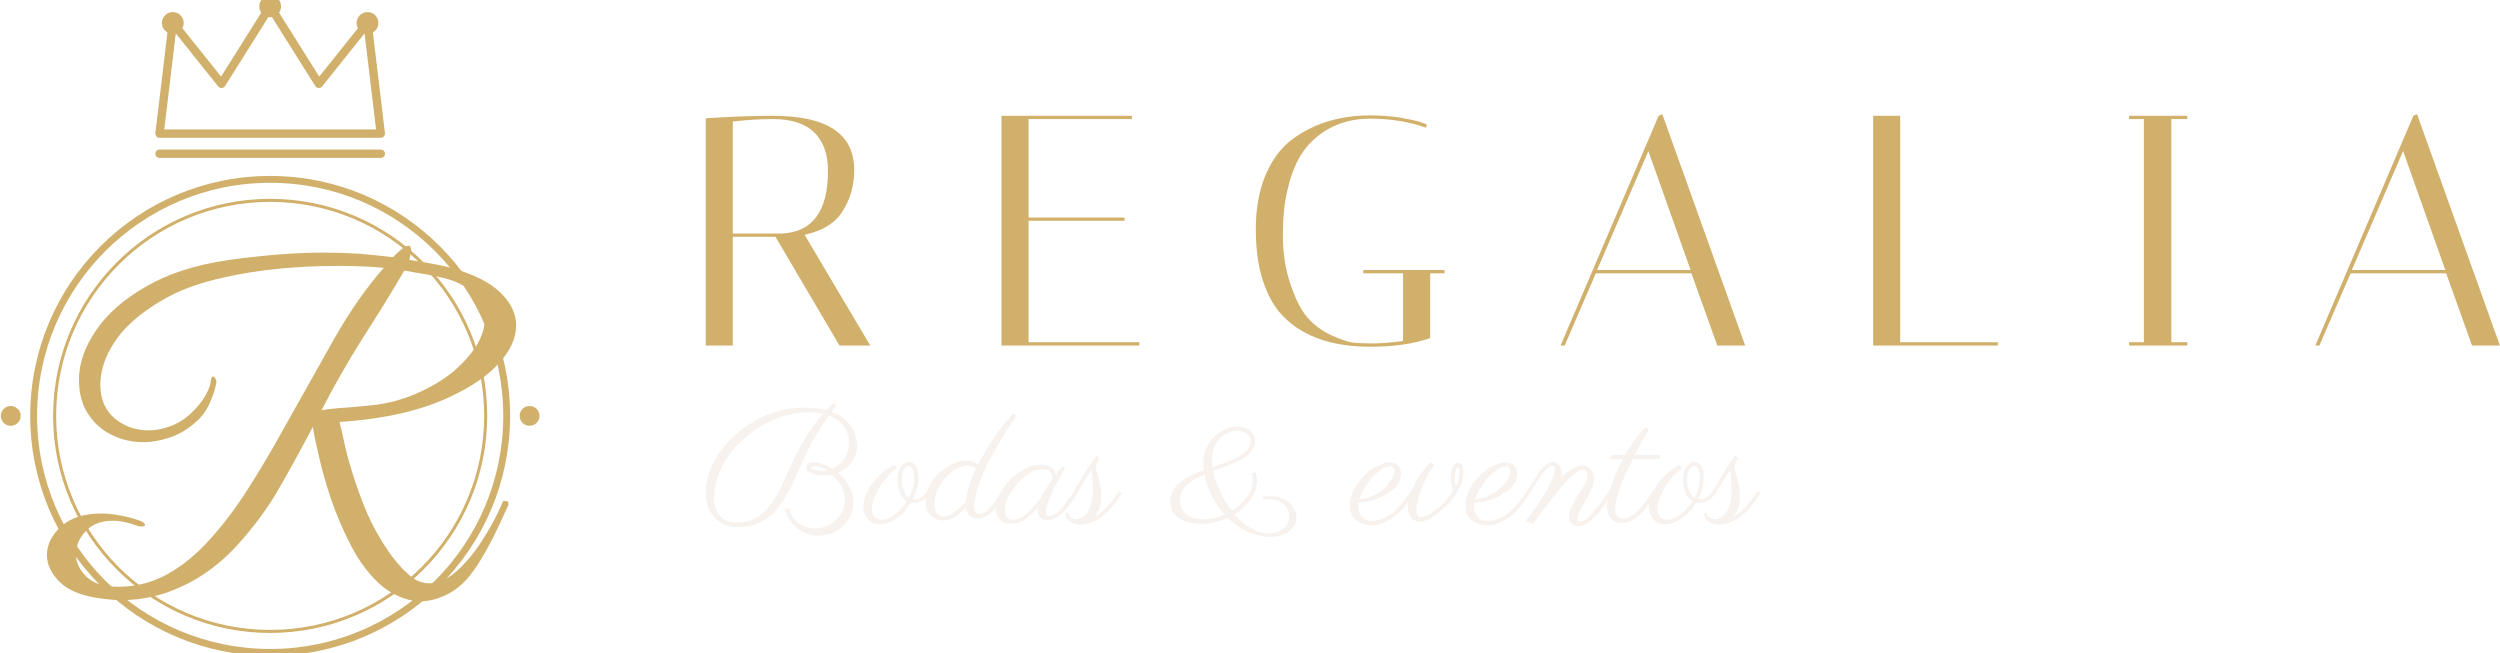
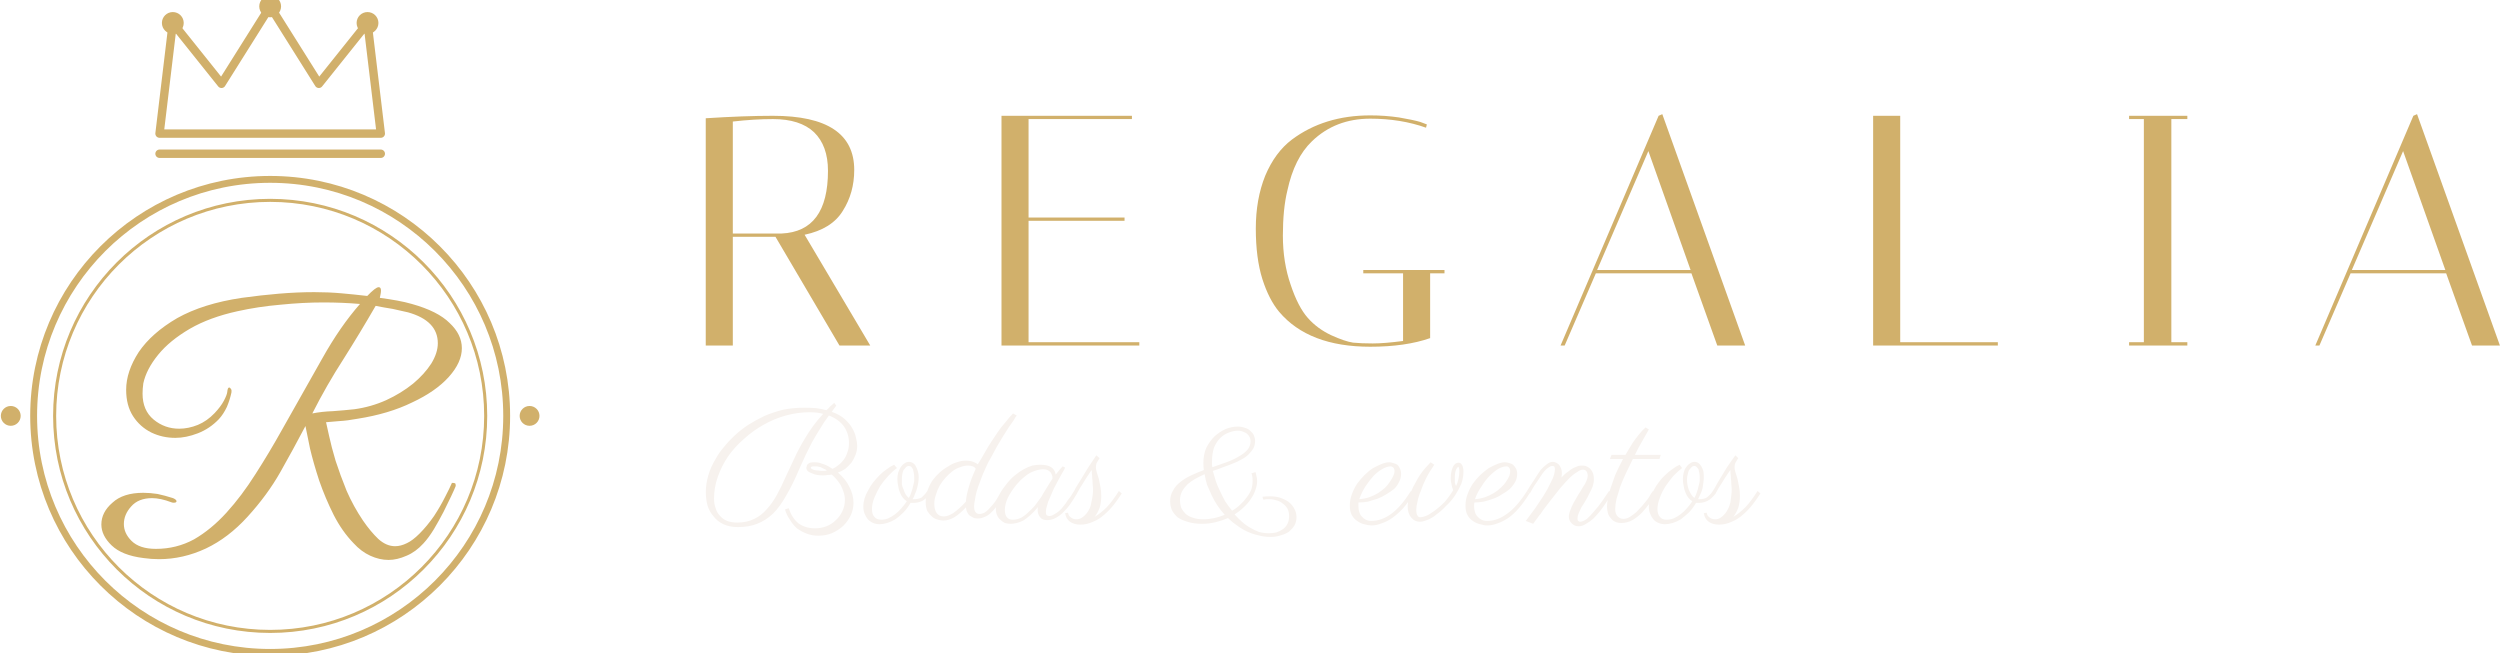
<svg xmlns="http://www.w3.org/2000/svg" viewBox="0 0 609.35 159.12" width="609.4" height="159.1">
  <g transform="translate(-27.2 -4.63)">
    <g transform="scale(0.93)">
      <circle cx="100" cy="114" r="62" fill="none" stroke="#D1B06B" stroke-width="1.8" />
      <circle cx="100" cy="114" r="56.5" fill="none" stroke="#D1B06B" stroke-width="0.8" />
      <path d="M71 40 L74.48 11 L87.24 26.95 L100 6.65 L112.76 26.95 L125.52 11 L129 40 Z" fill="none" stroke="#D1B06B" stroke-width="2.2" stroke-linecap="round" stroke-linejoin="round" />
      <path d="M71 45.28 H129" fill="none" stroke="#D1B06B" stroke-width="2.2" stroke-linecap="round" stroke-linejoin="round" />
      <circle cx="74.48" cy="11" r="2.86" fill="#D1B06B" />
      <circle cx="100" cy="6.65" r="2.86" fill="#D1B06B" />
      <circle cx="125.52" cy="11" r="2.86" fill="#D1B06B" />
-       <path d="M100.1 4.7Q97 4.7 93.9 3.2Q90.8 1.8 88.1 -1Q84.2 -5 81.4 -10.7Q78.5 -16.4 76.5 -22.3Q74.5 -28.3 73.4 -33.3Q72.2 -38.3 71.8 -41Q67.6 -33 63.2 -25.3Q58.8 -17.5 52 -10Q45.5 -2.9 37.7 0.7Q30 4.4 21.7 4.4Q19.2 4.4 16.5 4Q9.1 3.1 5.6 -0.2Q2.1 -3.6 2.1 -7.4Q2.1 -11.5 5.8 -14.9Q9.5 -18.3 16.4 -18.3Q18.6 -18.3 21.2 -17.8Q23.7 -17.4 26.5 -16.4Q27.8 -15.9 27.8 -15.3Q27.8 -14.9 26.9 -14.9Q26.3 -14.9 26 -15Q22.3 -16.4 19.4 -16.4Q14.7 -16.4 12.2 -13.6Q9.7 -10.9 9.7 -7.6Q9.7 -4.5 12.4 -1.8Q15.1 0.9 20.7 0.9Q27.8 0.9 33.7 -2.4Q39.6 -5.7 44.8 -11.5Q50 -17.2 54.7 -24.6Q59.4 -31.9 63.8 -39.9Q71.3 -53.2 77.4 -64.1Q83.6 -75 90.4 -82.7Q87.4 -83 84.2 -83.1Q81.1 -83.2 77.8 -83.2Q70.8 -83.2 63.2 -82.5Q55.7 -81.8 48.6 -80.2Q39.1 -78.2 32.3 -74.2Q25.4 -70.2 21.4 -65.4Q17.5 -60.5 16.5 -55.6Q16.1 -53.8 16.1 -52.1Q16.1 -46.4 19.9 -43.2Q23.7 -40.1 28.7 -40.1Q31.8 -40.1 35 -41.4Q38.2 -42.7 40.8 -45.5Q42.9 -47.7 43.9 -49.7Q44.9 -51.6 45 -52.6Q45.1 -54.2 45.7 -54.2Q46 -54.2 46.3 -53.6Q46.6 -53.1 46.5 -52.5Q46 -50 44.9 -47.5Q43.8 -45 42.2 -43.3Q39.1 -40.1 35.1 -38.5Q31 -37 27.3 -37Q23 -37 19.1 -38.9Q15.2 -40.8 12.9 -44.4Q10.5 -48 10.5 -53.4Q10.5 -59.7 14.9 -66.2Q19.3 -72.8 28.1 -77.8Q36.8 -82.9 50 -84.8Q56.6 -85.7 62.8 -86.2Q69 -86.7 74.8 -86.7Q79.5 -86.7 84 -86.4Q88.5 -86 92.8 -85.5Q95.8 -88.5 96.8 -88.5Q97.6 -88.5 97.6 -87.2Q97.6 -86.8 97.4 -86.1Q97.3 -85.5 97.1 -84.8Q100.1 -84.3 103 -83.8Q105.8 -83.3 108.1 -82.7Q116.9 -80.2 121 -76.2Q125.1 -72.2 125.1 -67.6Q125.1 -62.7 120.7 -57.8Q116.3 -52.9 108.2 -49.1Q100.2 -45.2 89.5 -43.5Q86 -42.9 83.4 -42.7Q80.8 -42.4 78.8 -42.3Q79.1 -41.2 79.9 -37.6Q80.6 -34 82.1 -29.2Q83.6 -24.3 85.8 -18.9Q88.1 -13.6 91.4 -8.7Q94 -4.9 96.7 -2.5Q99.3 0 102.4 0Q104.3 0 106.3 -1Q108.4 -2 110.7 -4.3Q113.3 -6.9 115.6 -10.3Q117.8 -13.7 119.4 -16.7Q121 -19.8 121.7 -21.6Q122.4 -21.6 122.8 -21.5Q123.1 -21.4 123.1 -20.6Q122.6 -19.5 121.5 -17.1Q120.4 -14.7 118.9 -11.7Q117.4 -8.7 115.6 -5.8Q113.8 -2.9 112 -0.9Q109.4 1.9 106.2 3.3Q103 4.7 100.1 4.7ZM74.1 -45.4Q77.4 -45.9 81.1 -46.1Q84.8 -46.4 88.4 -46.8Q94.2 -47.6 99.3 -49.9Q104.5 -52.2 108.5 -55.4Q112.4 -58.7 114.7 -62.3Q116.9 -66 116.9 -69.3Q116.9 -76.9 106.7 -79.9Q104.7 -80.4 101.5 -81Q98.3 -81.5 95.8 -82Q90.4 -72.8 84.7 -64Q79.1 -55.1 74.1 -45.4Z" transform="translate(103 116) scale(1) translate(-63.62 41.89)" fill="#D1B06B" />
+       <path d="M76.9 3.6Q74.5 3.6 72.1 2.5Q69.7 1.4 67.7 -0.8Q64.7 -3.9 62.5 -8.2Q60.3 -12.6 58.7 -17.2Q57.2 -21.8 56.3 -25.6Q55.5 -29.4 55.1 -31.5Q51.9 -25.4 48.5 -19.4Q45.1 -13.4 39.9 -7.7Q34.9 -2.2 29 0.6Q23 3.4 16.7 3.4Q14.7 3.4 12.6 3.1Q7 2.4 4.3 -0.2Q1.6 -2.8 1.6 -5.7Q1.6 -8.9 4.5 -11.4Q7.3 -14 12.6 -14Q14.3 -14 16.3 -13.7Q18.2 -13.3 20.4 -12.6Q21.3 -12.2 21.3 -11.8Q21.3 -11.4 20.6 -11.4Q20.2 -11.4 20 -11.5Q17.1 -12.6 14.9 -12.6Q11.3 -12.6 9.4 -10.4Q7.5 -8.3 7.5 -5.8Q7.5 -3.4 9.5 -1.4Q11.6 0.7 15.9 0.7Q21.3 0.7 25.9 -1.8Q30.4 -4.4 34.4 -8.8Q38.4 -13.2 42 -18.9Q45.6 -24.5 49 -30.6Q54.8 -40.8 59.5 -49.2Q64.2 -57.6 69.4 -63.5Q67.1 -63.7 64.7 -63.8Q62.3 -63.9 59.8 -63.9Q54.4 -63.9 48.5 -63.3Q42.7 -62.8 37.3 -61.6Q30 -60 24.8 -57Q19.5 -53.9 16.5 -50.2Q13.4 -46.4 12.6 -42.7Q12.4 -41.3 12.4 -40Q12.4 -35.6 15.3 -33.2Q18.2 -30.8 22 -30.8Q24.4 -30.8 26.9 -31.8Q29.3 -32.8 31.3 -34.9Q32.9 -36.6 33.7 -38.1Q34.5 -39.6 34.6 -40.4Q34.7 -41.6 35.1 -41.6Q35.3 -41.6 35.6 -41.2Q35.8 -40.8 35.7 -40.3Q35.3 -38.4 34.5 -36.5Q33.6 -34.6 32.4 -33.3Q30 -30.8 26.9 -29.6Q23.8 -28.4 21 -28.4Q17.6 -28.4 14.7 -29.8Q11.7 -31.3 9.9 -34.1Q8.1 -36.9 8.1 -41Q8.1 -45.8 11.4 -50.9Q14.8 -55.9 21.5 -59.8Q28.3 -63.6 38.4 -65.1Q43.4 -65.8 48.2 -66.2Q53 -66.6 57.4 -66.6Q61.1 -66.6 64.5 -66.3Q67.9 -66 71.3 -65.6Q73.5 -67.9 74.3 -67.9Q74.9 -67.9 74.9 -67Q74.9 -66.6 74.8 -66.1Q74.7 -65.6 74.6 -65.1Q76.9 -64.8 79.1 -64.4Q81.3 -64 83 -63.5Q89.8 -61.6 92.9 -58.5Q96.1 -55.5 96.1 -51.9Q96.1 -48.2 92.7 -44.4Q89.3 -40.6 83.1 -37.7Q77 -34.7 68.7 -33.4Q66 -32.9 64 -32.8Q62 -32.6 60.5 -32.5Q60.7 -31.6 61.3 -28.9Q61.9 -26.1 63 -22.4Q64.2 -18.7 65.9 -14.5Q67.7 -10.4 70.2 -6.7Q72.2 -3.8 74.2 -1.9Q76.3 0 78.6 0Q80.1 0 81.7 -0.8Q83.2 -1.5 85 -3.3Q87 -5.3 88.8 -7.9Q90.5 -10.5 91.7 -12.9Q92.9 -15.2 93.5 -16.6Q94 -16.6 94.3 -16.5Q94.5 -16.4 94.5 -15.8Q94.2 -15 93.3 -13.1Q92.4 -11.3 91.3 -9Q90.1 -6.7 88.8 -4.5Q87.4 -2.2 86 -0.7Q84 1.5 81.6 2.5Q79.1 3.6 76.9 3.6ZM56.9 -34.8Q59.4 -35.3 62.3 -35.4Q65.1 -35.6 67.9 -35.9Q72.3 -36.5 76.3 -38.3Q80.2 -40.1 83.3 -42.6Q86.3 -45.1 88.1 -47.9Q89.8 -50.7 89.8 -53.2Q89.8 -59.1 82 -61.3Q80.4 -61.7 78 -62.2Q75.5 -62.6 73.5 -63Q69.4 -55.9 65.1 -49.1Q60.7 -42.3 56.9 -34.8Z" transform="translate(103 116) scale(1) translate(-48.85 32.16)" fill="#D1B06B" />
      <circle cx="32" cy="114" r="2.6" fill="#D1B06B" />
      <circle cx="168" cy="114" r="2.6" fill="#D1B06B" />
    </g>
  </g>
  <g transform="translate(171.99 28.23)">
    <g transform="translate(-5.6 56)">
      <path fill="#D1B06B" d="M5.6 -55.4Q14.9 -56 22 -56Q41.8 -56 41.8 -42.8Q41.8 -37.2 39 -32.8Q36.3 -28.4 29.7 -27L45.7 0H38.2L22.6 -26.5H12.2V0H5.6ZM22 -55.2Q17.4 -55.2 12.2 -54.6V-27.3H24.1Q35.4 -27.8 35.4 -42.6Q35.4 -48.7 32 -52Q28.6 -55.2 22 -55.2ZM109.5 -56V-55.2H84.3V-31.2H107.7V-30.4H84.3V-0.8H111.3V0H77.7V-56ZM167.6 0.3Q152.6 0.3 145.4 -8.2Q142.9 -11.2 141.3 -16.2Q139.7 -21.3 139.7 -28.5Q139.7 -35.7 142 -41.4Q144.4 -47.1 148.5 -50.2Q156.4 -56.1 167.6 -56.1Q171.2 -56.1 174.6 -55.6Q178.1 -55 179.8 -54.5L181.4 -53.9L181.2 -53.1Q175 -55.3 167.6 -55.3Q159.1 -55.3 153.4 -49.8Q149.1 -45.7 147.4 -37.8Q146.3 -33.3 146.3 -26.8Q146.3 -20.3 148.2 -14.8Q150 -9.4 152.4 -6.7Q154.7 -4.1 158.1 -2.5Q161.4 -1 163.4 -0.7Q165.4 -0.5 168.2 -0.5Q171 -0.5 175.6 -1.1V-17.6H165.9V-18.4H185.7V-17.6H182.2V-1.8Q176.2 0.3 167.6 0.3ZM215 0H214L237.9 -56L238.8 -56.4L259 0H252.2L245.9 -17.6H222.6ZM235.4 -47.4 222.9 -18.4H245.7ZM320.6 0H290.2V-56H296.8V-0.8H320.6ZM352.6 -55.2V-56H366.8V-55.2H362.9V-0.8H366.8V0H352.6V-0.8H356.2V-55.2ZM399 0H398L421.9 -56L422.8 -56.4L443 0H436.2L429.9 -17.6H406.6ZM419.4 -47.4 406.9 -18.4H429.7Z" />
    </g>
    <g transform="translate(-0.98 98.77)">
      <path fill="#F7F2EE" d="M32.8 -28.1Q32.5 -27.7 32.2 -27.3Q32 -27 31.7 -26.6Q33.7 -25.9 34.9 -24.8Q36.1 -23.7 36.7 -22.6Q37.4 -21.4 37.6 -20.3Q37.9 -19.2 37.9 -18.3Q37.9 -17.2 37.5 -16.1Q37.1 -15.1 36.5 -14.2Q35.8 -13.4 35 -12.7Q34.1 -12.1 33.2 -11.8Q35.1 -10.2 36 -8.3Q37 -6.4 37 -4.4Q37 -2.8 36.3 -1.3Q35.6 0.1 34.5 1.2Q33.3 2.3 31.7 3Q30.2 3.6 28.4 3.6Q26.9 3.6 25.6 3.1Q24.3 2.6 23.2 1.8Q22.2 0.9 21.5 -0.3Q20.7 -1.4 20.3 -2.8L21.2 -3.1Q22 -0.7 23.6 0.6Q25.3 1.8 27.6 1.8Q29.1 1.8 30.4 1.3Q31.7 0.8 32.7 -0.2Q33.7 -1.1 34.3 -2.4Q34.9 -3.6 34.9 -5.1Q34.9 -6.1 34.6 -7Q34.3 -7.9 33.9 -8.7Q33.4 -9.5 32.9 -10.1Q32.3 -10.8 31.7 -11.3Q31.2 -11.2 30.7 -11.2Q30.2 -11.1 29.6 -11.1Q28.9 -11.1 28.2 -11.2Q27.5 -11.3 26.9 -11.6Q26.3 -11.8 25.9 -12.1Q25.5 -12.5 25.5 -13Q25.5 -13.1 25.6 -13.3Q25.6 -13.6 25.8 -13.8Q26 -14 26.4 -14.2Q26.8 -14.3 27.4 -14.3Q28 -14.3 28.6 -14.2Q29.2 -14 29.8 -13.8Q30.4 -13.6 30.9 -13.3Q31.4 -13 31.9 -12.7Q32.6 -13 33.3 -13.6Q34 -14.1 34.6 -14.9Q35.2 -15.7 35.5 -16.7Q35.9 -17.7 35.9 -19Q35.9 -21.2 34.7 -23Q33.4 -24.8 31 -25.7Q29.8 -24.1 28.8 -22.4Q27.8 -20.8 26.9 -19.2Q26.1 -17.6 25.3 -16Q24.5 -14.3 23.8 -12.7Q22.2 -8.9 20.6 -6.2Q19.1 -3.5 17.4 -1.8Q15.6 -0.1 13.5 0.7Q11.5 1.5 8.8 1.5Q6.8 1.5 5.3 0.8Q3.8 0.1 2.9 -1.1Q1.9 -2.2 1.4 -3.8Q1 -5.3 1 -7.1Q1 -9 1.6 -11.1Q2.2 -13.2 3.5 -15.3Q4.2 -16.6 5.4 -18Q6.5 -19.4 8 -20.8Q9.5 -22.2 11.3 -23.4Q13.2 -24.6 15.3 -25.6Q17.4 -26.5 19.8 -27.1Q22.2 -27.6 24.9 -27.6Q26.5 -27.6 27.9 -27.5Q29.3 -27.3 30.4 -27Q30.9 -27.4 31.3 -27.9Q31.8 -28.3 32.3 -28.8ZM25.1 -20Q26.1 -21.7 27.2 -23.2Q28.3 -24.7 29.6 -26.1Q28.9 -26.3 28.1 -26.4Q27.2 -26.5 26.3 -26.5Q23.4 -26.5 20.5 -25.7Q17.6 -24.9 15 -23.4Q12.5 -22 10.3 -20Q8 -18 6.4 -15.7Q4.8 -13.3 3.9 -10.7Q3 -8.1 3 -5.5Q3 -4.1 3.4 -3.1Q3.7 -2 4.5 -1.2Q5.2 -0.4 6.2 0Q7.3 0.4 8.7 0.4Q11 0.4 12.8 -0.5Q14.5 -1.3 15.8 -2.8Q17.2 -4.3 18.3 -6.3Q19.4 -8.3 20.4 -10.6Q21.5 -12.9 22.6 -15.3Q23.7 -17.7 25.1 -20ZM30.5 -12.3Q30.2 -12.6 29.8 -12.7Q29.4 -12.9 29 -13.1Q28.6 -13.2 28.1 -13.3Q27.7 -13.3 27.4 -13.3Q26.9 -13.3 26.7 -13.2Q26.6 -13.1 26.6 -13Q26.6 -12.8 26.8 -12.7Q27.1 -12.5 27.5 -12.4Q27.9 -12.3 28.4 -12.3Q28.9 -12.2 29.3 -12.2Q29.6 -12.2 29.8 -12.2Q30.1 -12.2 30.5 -12.3ZM51.4 -5.3Q51.5 -5.3 51.6 -5.3Q51.6 -5.3 51.7 -5.3Q52.3 -5.3 52.7 -5.4Q53.2 -5.5 53.6 -5.7Q53.9 -6 54.3 -6.4Q54.6 -6.7 55 -7.3L55.7 -6.7Q54.7 -5.4 53.8 -4.9Q52.8 -4.4 51.6 -4.4Q51.2 -4.4 50.9 -4.4Q50.1 -3 49.1 -2Q48.2 -1.1 47.2 -0.4Q46.2 0.2 45.2 0.5Q44.2 0.8 43.4 0.8Q42.5 0.8 41.8 0.5Q41.1 0.2 40.5 -0.4Q40 -1 39.7 -1.8Q39.4 -2.5 39.4 -3.5Q39.4 -4.5 39.7 -5.5Q40 -6.5 40.6 -7.5Q41.1 -8.5 41.8 -9.4Q42.6 -10.4 43.4 -11.2Q44.2 -12 45.1 -12.6Q46 -13.3 46.9 -13.7L47.6 -12.9Q46.5 -12.1 45.5 -11Q44.4 -9.8 43.5 -8.5Q42.7 -7.1 42.1 -5.7Q41.5 -4.2 41.5 -2.9Q41.5 -1.6 42.1 -1Q42.6 -0.3 43.8 -0.3Q44.6 -0.3 45.4 -0.6Q46.3 -1 47.1 -1.6Q47.9 -2.2 48.6 -3Q49.4 -3.9 50 -4.8Q49.5 -5.1 49 -5.7Q48.6 -6.2 48.3 -7Q48 -7.7 47.9 -8.5Q47.7 -9.3 47.7 -10.2Q47.7 -11 47.9 -11.8Q48.2 -12.6 48.5 -13.1Q48.9 -13.7 49.4 -14Q49.9 -14.4 50.5 -14.4Q51.1 -14.4 51.5 -14.1Q52 -13.8 52.2 -13.3Q52.5 -12.8 52.7 -12.1Q52.9 -11.4 52.9 -10.7Q52.9 -10.1 52.8 -9.4Q52.7 -8.7 52.5 -8Q52.3 -7.2 52 -6.6Q51.8 -5.9 51.4 -5.3ZM48.8 -10.2Q48.8 -9.6 48.8 -8.9Q48.9 -8.3 49.2 -7.7Q49.4 -7 49.7 -6.5Q50 -6 50.5 -5.6Q50.9 -6.3 51.1 -7Q51.4 -7.8 51.5 -8.4Q51.7 -9.1 51.8 -9.7Q51.8 -10.2 51.8 -10.7Q51.8 -11.2 51.7 -11.7Q51.6 -12.2 51.5 -12.6Q51.3 -12.9 51.1 -13.2Q50.8 -13.4 50.5 -13.4Q50.1 -13.4 49.8 -13.1Q49.5 -12.8 49.2 -12.4Q49 -12 48.9 -11.4Q48.8 -10.8 48.8 -10.2ZM76.8 -25.7Q76.5 -25.4 76.1 -24.6Q75.6 -23.9 74.9 -22.9Q74.3 -21.9 73.5 -20.7Q72.8 -19.5 72 -18.2Q71.3 -16.9 70.6 -15.6Q69.8 -14.3 69.3 -13.1Q68.4 -11.2 67.9 -9.7Q67.3 -8.2 67 -7.1Q66.7 -5.9 66.6 -5.1Q66.4 -4.2 66.4 -3.6Q66.4 -2.5 66.8 -2.1Q67.1 -1.7 67.7 -1.7Q68.3 -1.7 68.9 -2Q69.4 -2.3 69.9 -2.8Q70.4 -3.3 70.9 -3.9Q71.4 -4.5 71.8 -5.1Q72.2 -5.8 72.5 -6.3Q72.8 -6.9 73.1 -7.3L73.8 -6.7Q73.6 -6.4 73.3 -5.8Q72.9 -5.2 72.5 -4.6Q72.1 -3.9 71.6 -3.2Q71.1 -2.5 70.4 -1.9Q69.8 -1.3 69 -1Q68.2 -0.6 67.3 -0.6Q66.9 -0.6 66.4 -0.7Q66 -0.9 65.5 -1.2Q65.1 -1.4 64.8 -2Q64.5 -2.5 64.4 -3.3Q62.9 -1.7 61.6 -0.9Q60.2 -0.1 58.9 -0.1Q58.3 -0.1 57.6 -0.3Q56.8 -0.5 56.2 -1Q55.5 -1.6 55 -2.4Q54.6 -3.3 54.6 -4.6Q54.6 -6 55 -7.3Q55.5 -8.7 56.2 -9.8Q57 -10.9 58 -11.8Q59 -12.7 60.1 -13.3Q61.1 -14 62.2 -14.3Q63.3 -14.7 64.3 -14.7Q65.5 -14.7 66.2 -14.4Q67 -14.1 67.3 -13.8Q67.6 -14.3 68.1 -15.1Q68.6 -16 69.2 -17Q69.8 -18.1 70.6 -19.3Q71.3 -20.4 72.2 -21.7Q73 -22.9 74 -24Q74.9 -25.2 75.9 -26.2ZM64.4 -4.7Q64.5 -6.2 65.1 -8.2Q65.6 -10.1 66.8 -12.7Q66.6 -13.1 66.1 -13.3Q65.6 -13.5 64.9 -13.5Q64 -13.5 63 -13.1Q62 -12.8 61.1 -12.1Q60.2 -11.4 59.4 -10.5Q58.6 -9.6 58 -8.6Q57.4 -7.5 57.1 -6.4Q56.7 -5.3 56.7 -4.2Q56.7 -2.7 57.3 -1.9Q57.9 -1.1 59 -1.1Q59.5 -1.1 60.1 -1.3Q60.6 -1.5 61.3 -1.9Q62 -2.4 62.8 -3.1Q63.6 -3.8 64.4 -4.7ZM88.6 -13Q88.4 -12.5 87.9 -11.7Q87.4 -10.8 86.9 -9.9Q86.4 -8.9 85.8 -7.8Q85.3 -6.7 84.9 -5.7Q84.4 -4.7 84.2 -3.8Q83.9 -2.9 83.9 -2.2Q83.9 -1.6 84.1 -1.4Q84.4 -1.2 84.7 -1.2Q85.3 -1.2 85.9 -1.6Q86.5 -1.9 87.1 -2.4Q87.7 -2.9 88.2 -3.6Q88.8 -4.3 89.2 -5Q89.7 -5.6 90.1 -6.2Q90.5 -6.9 90.8 -7.3L91.5 -6.7Q91.1 -6.1 90.7 -5.4Q90.2 -4.7 89.7 -3.9Q89.2 -3.2 88.5 -2.5Q87.9 -1.8 87.2 -1.3Q86.5 -0.8 85.8 -0.5Q85 -0.2 84.2 -0.2Q83 -0.2 82.5 -0.9Q81.9 -1.6 81.9 -2.7Q81.9 -2.8 81.9 -3Q82 -3.3 82 -3.4Q81 -2.2 80.1 -1.4Q79.2 -0.6 78.4 -0.1Q77.6 0.3 76.8 0.5Q76 0.7 75.3 0.7Q74.6 0.7 73.9 0.5Q73.3 0.2 72.8 -0.3Q72.3 -0.7 72 -1.4Q71.7 -2.1 71.7 -3Q71.7 -4.1 72.2 -5.5Q72.7 -7 74 -8.6Q75.1 -10.1 76.2 -11Q77.4 -12 78.5 -12.6Q79.6 -13.2 80.6 -13.5Q81.7 -13.7 82.5 -13.7Q84.3 -13.7 85.2 -13.1Q86.1 -12.5 86.3 -11.3Q86.7 -11.8 87.1 -12.3Q87.5 -12.8 88 -13.3ZM82.6 -5.6Q82.9 -6 83.2 -6.6Q83.6 -7.2 84 -7.9Q84.4 -8.6 84.8 -9.2Q85.2 -9.8 85.5 -10.3Q85.5 -10.4 85.5 -10.8Q85.4 -11.2 85.2 -11.6Q85 -12 84.5 -12.3Q84 -12.6 83.2 -12.6Q82.6 -12.6 81.8 -12.4Q81.1 -12.2 80.2 -11.8Q79.4 -11.4 78.5 -10.6Q77.6 -9.9 76.7 -8.8Q75.4 -7.2 74.6 -5.6Q73.9 -4 73.9 -2.7Q73.9 -1.5 74.4 -0.9Q74.9 -0.3 75.8 -0.3Q76.9 -0.3 77.9 -0.8Q78.8 -1.3 79.6 -2.1Q80.4 -2.8 81.2 -3.7Q81.9 -4.7 82.6 -5.6ZM97 -15.3Q96.9 -15.2 96.8 -15Q96.6 -14.7 96.5 -14.5Q96.3 -14.2 96.2 -13.9Q96.1 -13.5 96.1 -13Q96.1 -12.6 96.3 -11.9Q96.5 -11.2 96.8 -10.3Q97 -9.4 97.2 -8.3Q97.4 -7.3 97.4 -6.1Q97.4 -4.5 97 -3.2Q96.5 -1.9 95.8 -1Q97.3 -1.9 98.8 -3.4Q100.2 -4.9 101.7 -7.3L102.4 -6.7Q101.5 -5.3 100.5 -4Q99.4 -2.6 98.1 -1.5Q96.9 -0.4 95.4 0.2Q93.9 0.9 92.3 0.9Q90.8 0.9 89.8 0.2Q88.8 -0.5 88.6 -1.9L89.3 -2Q89.3 -1.9 89.4 -1.6Q89.5 -1.3 89.7 -1.1Q90 -0.8 90.4 -0.6Q90.8 -0.4 91.3 -0.4Q92.1 -0.4 92.7 -0.8Q93.3 -1.2 93.8 -1.8Q94.2 -2.3 94.6 -3.1Q94.9 -3.8 95 -4.6Q95.2 -5.4 95.3 -6.2Q95.4 -7 95.4 -7.6Q95.4 -8.2 95.3 -9Q95.3 -9.7 95.2 -10.4Q95.2 -11.1 95.1 -11.7Q95.1 -12.2 95.1 -12.3V-12.4Q94.8 -12.1 94.5 -11.6Q94.1 -11 93.7 -10.4Q93.3 -9.8 92.9 -9.1Q92.5 -8.5 92.2 -8Q91.9 -7.4 91.7 -7.1Q91.5 -6.8 91.5 -6.7L90.8 -7.3Q90.8 -7.3 91.2 -8.1Q91.7 -8.9 92.5 -10.2Q93.3 -11.5 94.2 -13Q95.2 -14.5 96.2 -16L97 -15.3ZM136.7 -5.9Q137.6 -6 138.6 -6Q139.8 -6 140.9 -5.7Q142.1 -5.3 143 -4.7Q143.9 -4 144.4 -3.1Q145 -2.1 145 -0.9Q145 0.2 144.5 1.1Q144 1.9 143.2 2.6Q142.3 3.2 141.2 3.5Q140 3.9 138.7 3.9Q137.1 3.9 135.7 3.5Q134.3 3.2 133 2.6Q131.7 2 130.5 1.1Q129.3 0.3 128.3 -0.7Q126.9 -0.1 125.3 0.3Q123.7 0.7 122 0.7Q119.9 0.7 118.4 0.2Q117 -0.2 116 -0.9Q115.1 -1.7 114.6 -2.7Q114.2 -3.7 114.2 -4.8Q114.2 -6.3 114.9 -7.4Q115.5 -8.6 116.7 -9.5Q117.8 -10.4 119.3 -11.1Q120.8 -11.8 122.4 -12.4Q122.3 -13.3 122.3 -14.1Q122.3 -16.2 123 -17.8Q123.8 -19.4 125 -20.6Q126.2 -21.7 127.7 -22.4Q129.2 -23 130.7 -23Q131.6 -23 132.4 -22.7Q133.2 -22.5 133.7 -22Q134.3 -21.5 134.6 -20.9Q134.9 -20.2 134.9 -19.5Q134.9 -18.5 134.5 -17.7Q134 -16.9 133.3 -16.2Q132.6 -15.5 131.6 -15Q130.6 -14.4 129.5 -14Q128.3 -13.5 127.1 -13.1Q125.9 -12.6 124.6 -12.2Q124.9 -11.1 125.3 -9.8Q125.7 -8.6 126.3 -7.4Q126.9 -6.1 127.6 -4.8Q128.4 -3.6 129.3 -2.5Q130.4 -3.1 131.3 -4Q132.2 -4.8 132.9 -5.8Q133.6 -6.7 134 -7.7Q134.3 -8.7 134.3 -9.8Q134.3 -10.5 134.2 -11Q134.1 -11.5 134 -11.6L135 -11.9Q135.1 -11.7 135.2 -11.1Q135.4 -10.5 135.4 -9.7Q135.4 -8.7 135 -7.6Q134.6 -6.4 133.9 -5.4Q133.2 -4.3 132.2 -3.4Q131.2 -2.4 129.9 -1.6Q130.8 -0.6 131.7 0.2Q132.7 1.1 133.8 1.7Q134.8 2.3 135.9 2.7Q137.1 3 138.3 3Q139.2 3 140.1 2.8Q141 2.5 141.7 2Q142.4 1.5 142.8 0.7Q143.2 -0.1 143.2 -1.2Q143.2 -2.2 142.8 -3Q142.4 -3.7 141.7 -4.2Q141 -4.8 140.2 -5Q139.3 -5.3 138.4 -5.3Q137.9 -5.3 137.6 -5.3Q137.2 -5.2 136.9 -5.2ZM122.6 -11.4Q121.3 -10.8 120.2 -10.2Q119.2 -9.6 118.4 -8.9Q117.6 -8.1 117.1 -7.2Q116.6 -6.2 116.6 -5.1Q116.6 -4.1 116.9 -3.2Q117.3 -2.4 118 -1.7Q118.7 -1.1 119.7 -0.8Q120.8 -0.4 122.3 -0.4Q123.6 -0.4 125 -0.7Q126.3 -1 127.5 -1.5Q126.5 -2.6 125.7 -3.8Q124.9 -5 124.3 -6.3Q123.7 -7.6 123.2 -8.8Q122.8 -10.1 122.6 -11.4ZM133.8 -19.5Q133.8 -19.9 133.6 -20.4Q133.4 -20.8 133 -21.2Q132.7 -21.5 132.1 -21.7Q131.5 -22 130.7 -22Q129.6 -22 128.4 -21.5Q127.3 -21.1 126.4 -20.2Q125.5 -19.3 124.9 -17.9Q124.4 -16.4 124.4 -14.4Q124.4 -14.1 124.4 -13.8Q124.4 -13.4 124.5 -13.1Q126.2 -13.7 127.9 -14.3Q129.6 -14.9 130.9 -15.7Q132.2 -16.4 133 -17.3Q133.8 -18.2 133.8 -19.5ZM160.1 -4.5Q160.1 -4.2 160.1 -4Q160.1 -3.8 160.1 -3.5Q160.1 -2.8 160.3 -2.2Q160.5 -1.5 160.9 -1.1Q161.3 -0.6 161.9 -0.3Q162.5 0 163.2 0Q165.8 0 168.2 -1.8Q170.5 -3.5 172.9 -7.3L173.6 -6.7Q172.3 -4.6 171 -3.1Q169.6 -1.6 168.3 -0.7Q167 0.2 165.7 0.6Q164.5 1.1 163.3 1.1Q162.5 1.1 161.5 0.8Q160.6 0.6 159.8 0Q159 -0.5 158.5 -1.4Q158 -2.3 158 -3.7Q158 -5.2 158.5 -6.5Q159 -7.9 159.8 -9.1Q160.6 -10.2 161.6 -11.2Q162.6 -12.2 163.7 -12.9Q164.8 -13.5 165.8 -13.9Q166.8 -14.3 167.6 -14.3Q168.1 -14.3 168.6 -14.1Q169.1 -14 169.6 -13.7Q170 -13.3 170.2 -12.8Q170.5 -12.2 170.5 -11.5Q170.5 -10.4 170 -9.5Q169.6 -8.6 168.8 -7.8Q167.9 -7.1 166.9 -6.5Q165.8 -5.8 164.7 -5.4Q163.5 -5 162.4 -4.7Q161.2 -4.5 160.1 -4.5ZM160.3 -5.3Q161.6 -5.4 162.8 -5.8Q163.9 -6.2 164.9 -6.8Q165.8 -7.4 166.6 -8.1Q167.3 -8.8 167.8 -9.6Q168.3 -10.3 168.6 -11Q168.9 -11.6 168.9 -12.1Q168.9 -12.7 168.6 -13Q168.3 -13.3 167.9 -13.3Q167.1 -13.3 166 -12.7Q164.9 -12.1 163.8 -11Q162.8 -9.9 161.8 -8.4Q160.9 -7 160.3 -5.3ZM183.2 -7.5Q182.9 -8.2 182.8 -8.9Q182.6 -9.6 182.6 -10.4Q182.6 -11.5 182.8 -12.2Q183 -12.9 183.2 -13.3Q183.5 -13.8 183.8 -14Q184.2 -14.2 184.5 -14.2Q184.7 -14.2 184.9 -14.1Q185.2 -14 185.3 -13.7Q185.5 -13.5 185.6 -13Q185.7 -12.6 185.7 -12Q185.7 -10.6 185.2 -9.1Q184.6 -7.7 183.7 -6.3Q182.8 -4.9 181.5 -3.7Q180.3 -2.4 179 -1.5Q178.7 -1.2 178.2 -0.9Q177.8 -0.7 177.3 -0.4Q176.7 -0.2 176.2 0Q175.6 0.2 175.1 0.2Q173.8 0.2 173 -0.8Q172.1 -1.8 172.1 -3.6Q172.1 -4.4 172.4 -5.4Q172.6 -6.3 173 -7.3Q173.4 -8.3 174 -9.3Q174.5 -10.3 175.1 -11.2Q175.7 -12.1 176.4 -12.9Q177.1 -13.7 177.7 -14.3L178.6 -13.7Q177.4 -12 176.6 -10.4Q175.8 -8.8 175.3 -7.3Q174.7 -5.9 174.5 -4.7Q174.2 -3.6 174.2 -2.7Q174.2 -1.7 174.5 -1.3Q174.7 -0.9 175.2 -0.9Q175.7 -0.9 176.5 -1.2Q177.3 -1.5 178.4 -2.3Q179.8 -3.3 181.1 -4.6Q182.3 -6 183.2 -7.5ZM183.9 -8.5Q184.3 -9.3 184.5 -10.3Q184.7 -11.2 184.7 -12.1Q184.7 -12.7 184.6 -12.9Q184.5 -13.2 184.5 -13.2Q184.4 -13.2 184.3 -13.1Q184.2 -13 184 -12.7Q183.8 -12.4 183.7 -11.8Q183.6 -11.3 183.6 -10.4Q183.6 -10 183.6 -9.4Q183.7 -8.9 183.9 -8.5ZM188.4 -4.5Q188.3 -4.2 188.3 -4Q188.3 -3.8 188.3 -3.5Q188.3 -2.8 188.5 -2.2Q188.7 -1.5 189.1 -1.1Q189.5 -0.6 190.1 -0.3Q190.7 0 191.5 0Q194 0 196.4 -1.8Q198.8 -3.5 201.2 -7.3L201.8 -6.7Q200.5 -4.6 199.2 -3.1Q197.9 -1.6 196.6 -0.7Q195.2 0.2 194 0.6Q192.7 1.1 191.5 1.1Q190.7 1.1 189.8 0.8Q188.8 0.6 188 0Q187.2 -0.5 186.7 -1.4Q186.2 -2.3 186.2 -3.7Q186.2 -5.2 186.7 -6.5Q187.2 -7.9 188 -9.1Q188.8 -10.2 189.8 -11.2Q190.9 -12.2 191.9 -12.9Q193 -13.5 194 -13.9Q195 -14.3 195.8 -14.3Q196.3 -14.3 196.9 -14.1Q197.4 -14 197.8 -13.7Q198.2 -13.3 198.5 -12.8Q198.8 -12.2 198.8 -11.5Q198.8 -10.4 198.3 -9.5Q197.8 -8.6 197 -7.8Q196.2 -7.1 195.1 -6.5Q194.1 -5.8 192.9 -5.4Q191.8 -5 190.6 -4.7Q189.4 -4.5 188.4 -4.5ZM188.5 -5.3Q189.8 -5.4 191 -5.8Q192.1 -6.2 193.1 -6.8Q194.1 -7.4 194.8 -8.1Q195.6 -8.8 196.1 -9.6Q196.6 -10.3 196.9 -11Q197.1 -11.6 197.1 -12.1Q197.1 -12.7 196.8 -13Q196.6 -13.3 196.2 -13.3Q195.3 -13.3 194.2 -12.7Q193.2 -12.1 192.1 -11Q191 -9.9 190.1 -8.4Q189.1 -7 188.5 -5.3ZM217.5 -10.1Q217.5 -9.3 217.2 -8.4Q216.9 -7.6 216.4 -6.7Q216 -5.8 215.5 -5Q215 -4.1 214.5 -3.4Q214.1 -2.6 213.8 -1.9Q213.5 -1.2 213.5 -0.6Q213.5 -0.1 213.7 0Q213.9 0.2 214.1 0.2Q214.8 0.2 215.8 -0.5Q216.7 -1.3 217.6 -2.4Q218.6 -3.5 219.5 -4.8Q220.4 -6.1 221.2 -7.3L221.9 -6.7Q221.8 -6.5 221.3 -5.8Q220.9 -5.1 220.3 -4.2Q219.7 -3.3 219 -2.4Q218.2 -1.4 217.4 -0.6Q216.5 0.2 215.6 0.7Q214.7 1.3 213.8 1.3Q213.2 1.3 212.8 1.1Q212.4 0.9 212.1 0.6Q211.8 0.3 211.6 -0.1Q211.4 -0.5 211.4 -1Q211.4 -1.8 211.8 -2.7Q212.1 -3.6 212.6 -4.5Q213.1 -5.4 213.7 -6.4Q214.3 -7.3 214.8 -8.2Q215.4 -9 215.7 -9.8Q216 -10.5 216 -11Q216 -11.6 215.7 -12.1Q215.4 -12.5 214.8 -12.5Q214.2 -12.5 213.4 -11.9Q212.5 -11.4 211.5 -10.4Q210.5 -9.4 209.3 -8Q208.1 -6.5 206.7 -4.7Q205.9 -3.6 205.1 -2.6Q204.8 -2.2 204.5 -1.7Q204.1 -1.3 203.8 -0.8Q203.5 -0.4 203.2 0Q202.9 0.4 202.7 0.7L200.9 0L203.2 -3.1Q203.7 -3.8 204.2 -4.6Q204.7 -5.3 205.2 -6.1Q205.7 -7 206.2 -7.8Q206.6 -8.6 207 -9.4Q207.6 -10.5 207.8 -11.3Q208 -12.1 208 -12.6Q208 -13.1 207.8 -13.3Q207.6 -13.4 207.3 -13.4Q206.9 -13.4 206.4 -13Q205.9 -12.7 205.4 -12.1Q204.9 -11.5 204.4 -10.7Q203.9 -10 203.4 -9.2Q202.9 -8.5 202.5 -7.8Q202.1 -7.1 201.9 -6.7L201.2 -7.3Q202.1 -8.8 203 -10.1Q203.8 -11.4 204.5 -12.4Q205.3 -13.3 206 -13.8Q206.7 -14.4 207.5 -14.4Q207.9 -14.4 208.3 -14.2Q208.7 -14 209 -13.7Q209.3 -13.3 209.5 -12.8Q209.7 -12.3 209.7 -11.7Q209.7 -11.2 209.6 -10.6Q210.4 -11.5 211.2 -12Q211.9 -12.6 212.5 -12.9Q213.2 -13.2 213.7 -13.4Q214.2 -13.5 214.6 -13.5Q215 -13.5 215.5 -13.4Q216 -13.2 216.4 -12.9Q216.9 -12.5 217.2 -11.8Q217.5 -11.2 217.5 -10.1ZM225.2 -16.1Q225.4 -16.4 225.9 -17.3Q226.4 -18.1 227 -19.1Q227.7 -20.1 228.5 -21.1Q229.3 -22.1 230.1 -22.8L230.9 -22.3Q230.1 -20.9 229.2 -19.3Q228.3 -17.8 227.5 -16.1H233.8L233.5 -15.1H227Q226.1 -13.3 225.3 -11.6Q224.5 -9.9 223.9 -8.3Q223.4 -6.7 223 -5.3Q222.7 -3.9 222.7 -2.9Q222.7 -1.7 223.3 -1.1Q223.9 -0.5 224.7 -0.5Q225.5 -0.5 226.3 -1Q227.1 -1.5 227.9 -2.2Q228.6 -2.9 229.3 -3.7Q230 -4.6 230.6 -5.3Q231.1 -6 231.4 -6.6Q231.8 -7.1 231.9 -7.3L232.6 -6.7Q231.9 -5.6 231.1 -4.3Q230.2 -3.1 229.2 -2Q228.1 -0.9 226.9 -0.2Q225.6 0.5 224.2 0.5Q223.3 0.5 222.7 0.2Q222 -0.1 221.6 -0.7Q221.1 -1.2 220.9 -2Q220.7 -2.7 220.7 -3.6Q220.7 -4.2 220.9 -5.3Q221.1 -6.4 221.5 -7.8Q222 -9.3 222.7 -11.2Q223.5 -13 224.6 -15.1H221.4L221.8 -16.1ZM242.9 -5.3Q243 -5.3 243 -5.3Q243.1 -5.3 243.2 -5.3Q243.8 -5.3 244.2 -5.4Q244.7 -5.5 245 -5.7Q245.4 -6 245.8 -6.4Q246.1 -6.7 246.5 -7.3L247.2 -6.7Q246.2 -5.4 245.2 -4.9Q244.2 -4.4 243.1 -4.4Q242.7 -4.4 242.4 -4.4Q241.6 -3 240.6 -2Q239.6 -1.1 238.7 -0.4Q237.7 0.2 236.7 0.5Q235.7 0.8 234.9 0.8Q234 0.8 233.3 0.5Q232.5 0.2 232 -0.4Q231.5 -1 231.2 -1.8Q230.9 -2.5 230.9 -3.5Q230.9 -4.5 231.2 -5.5Q231.5 -6.5 232.1 -7.5Q232.6 -8.5 233.3 -9.4Q234 -10.4 234.9 -11.2Q235.7 -12 236.6 -12.6Q237.5 -13.3 238.4 -13.7L239 -12.9Q238 -12.1 236.9 -11Q235.9 -9.8 235 -8.5Q234.1 -7.1 233.6 -5.7Q233 -4.2 233 -2.9Q233 -1.6 233.6 -1Q234.1 -0.3 235.2 -0.3Q236.1 -0.3 236.9 -0.6Q237.8 -1 238.6 -1.6Q239.4 -2.2 240.1 -3Q240.9 -3.9 241.5 -4.8Q241 -5.1 240.5 -5.7Q240.1 -6.2 239.8 -7Q239.5 -7.7 239.4 -8.5Q239.2 -9.3 239.2 -10.2Q239.2 -11 239.4 -11.8Q239.6 -12.6 240 -13.1Q240.4 -13.7 240.9 -14Q241.4 -14.4 242 -14.4Q242.6 -14.4 243 -14.1Q243.4 -13.8 243.7 -13.3Q244 -12.8 244.2 -12.1Q244.3 -11.4 244.3 -10.7Q244.3 -10.1 244.2 -9.4Q244.1 -8.7 244 -8Q243.8 -7.2 243.5 -6.6Q243.2 -5.9 242.9 -5.3ZM240.2 -10.2Q240.2 -9.6 240.3 -8.9Q240.4 -8.3 240.6 -7.7Q240.9 -7 241.2 -6.5Q241.5 -6 242 -5.6Q242.4 -6.3 242.6 -7Q242.9 -7.8 243 -8.4Q243.2 -9.1 243.3 -9.7Q243.3 -10.2 243.3 -10.7Q243.3 -11.2 243.2 -11.7Q243.1 -12.2 243 -12.6Q242.8 -12.9 242.5 -13.2Q242.3 -13.4 242 -13.4Q241.6 -13.4 241.3 -13.1Q241 -12.8 240.7 -12.4Q240.5 -12 240.4 -11.4Q240.2 -10.8 240.2 -10.2ZM252.7 -15.3Q252.6 -15.2 252.5 -15Q252.3 -14.7 252.2 -14.5Q252 -14.2 251.9 -13.9Q251.8 -13.5 251.8 -13Q251.8 -12.6 252 -11.9Q252.2 -11.2 252.5 -10.3Q252.7 -9.4 252.9 -8.3Q253.1 -7.3 253.1 -6.1Q253.1 -4.5 252.7 -3.2Q252.2 -1.9 251.5 -1Q253 -1.9 254.5 -3.4Q255.9 -4.9 257.4 -7.3L258.1 -6.7Q257.2 -5.3 256.2 -4Q255.1 -2.6 253.8 -1.5Q252.6 -0.4 251.1 0.2Q249.6 0.9 248 0.9Q246.5 0.9 245.5 0.2Q244.5 -0.5 244.3 -1.9L245 -2Q245 -1.9 245.1 -1.6Q245.2 -1.3 245.4 -1.1Q245.7 -0.8 246.1 -0.6Q246.5 -0.4 247.1 -0.4Q247.8 -0.4 248.4 -0.8Q249 -1.2 249.5 -1.8Q249.9 -2.3 250.3 -3.1Q250.6 -3.8 250.8 -4.6Q250.9 -5.4 251 -6.2Q251.1 -7 251.1 -7.6Q251.1 -8.2 251 -9Q251 -9.7 250.9 -10.4Q250.9 -11.1 250.8 -11.7Q250.8 -12.2 250.8 -12.3V-12.4Q250.5 -12.1 250.2 -11.6Q249.8 -11 249.4 -10.4Q249 -9.8 248.6 -9.1Q248.2 -8.5 247.9 -8Q247.6 -7.4 247.4 -7.1Q247.2 -6.8 247.2 -6.7L246.5 -7.3Q246.5 -7.3 247 -8.1Q247.4 -8.9 248.2 -10.2Q249 -11.5 249.9 -13Q250.9 -14.5 252 -16L252.7 -15.3Z" />
    </g>
  </g>
</svg>
